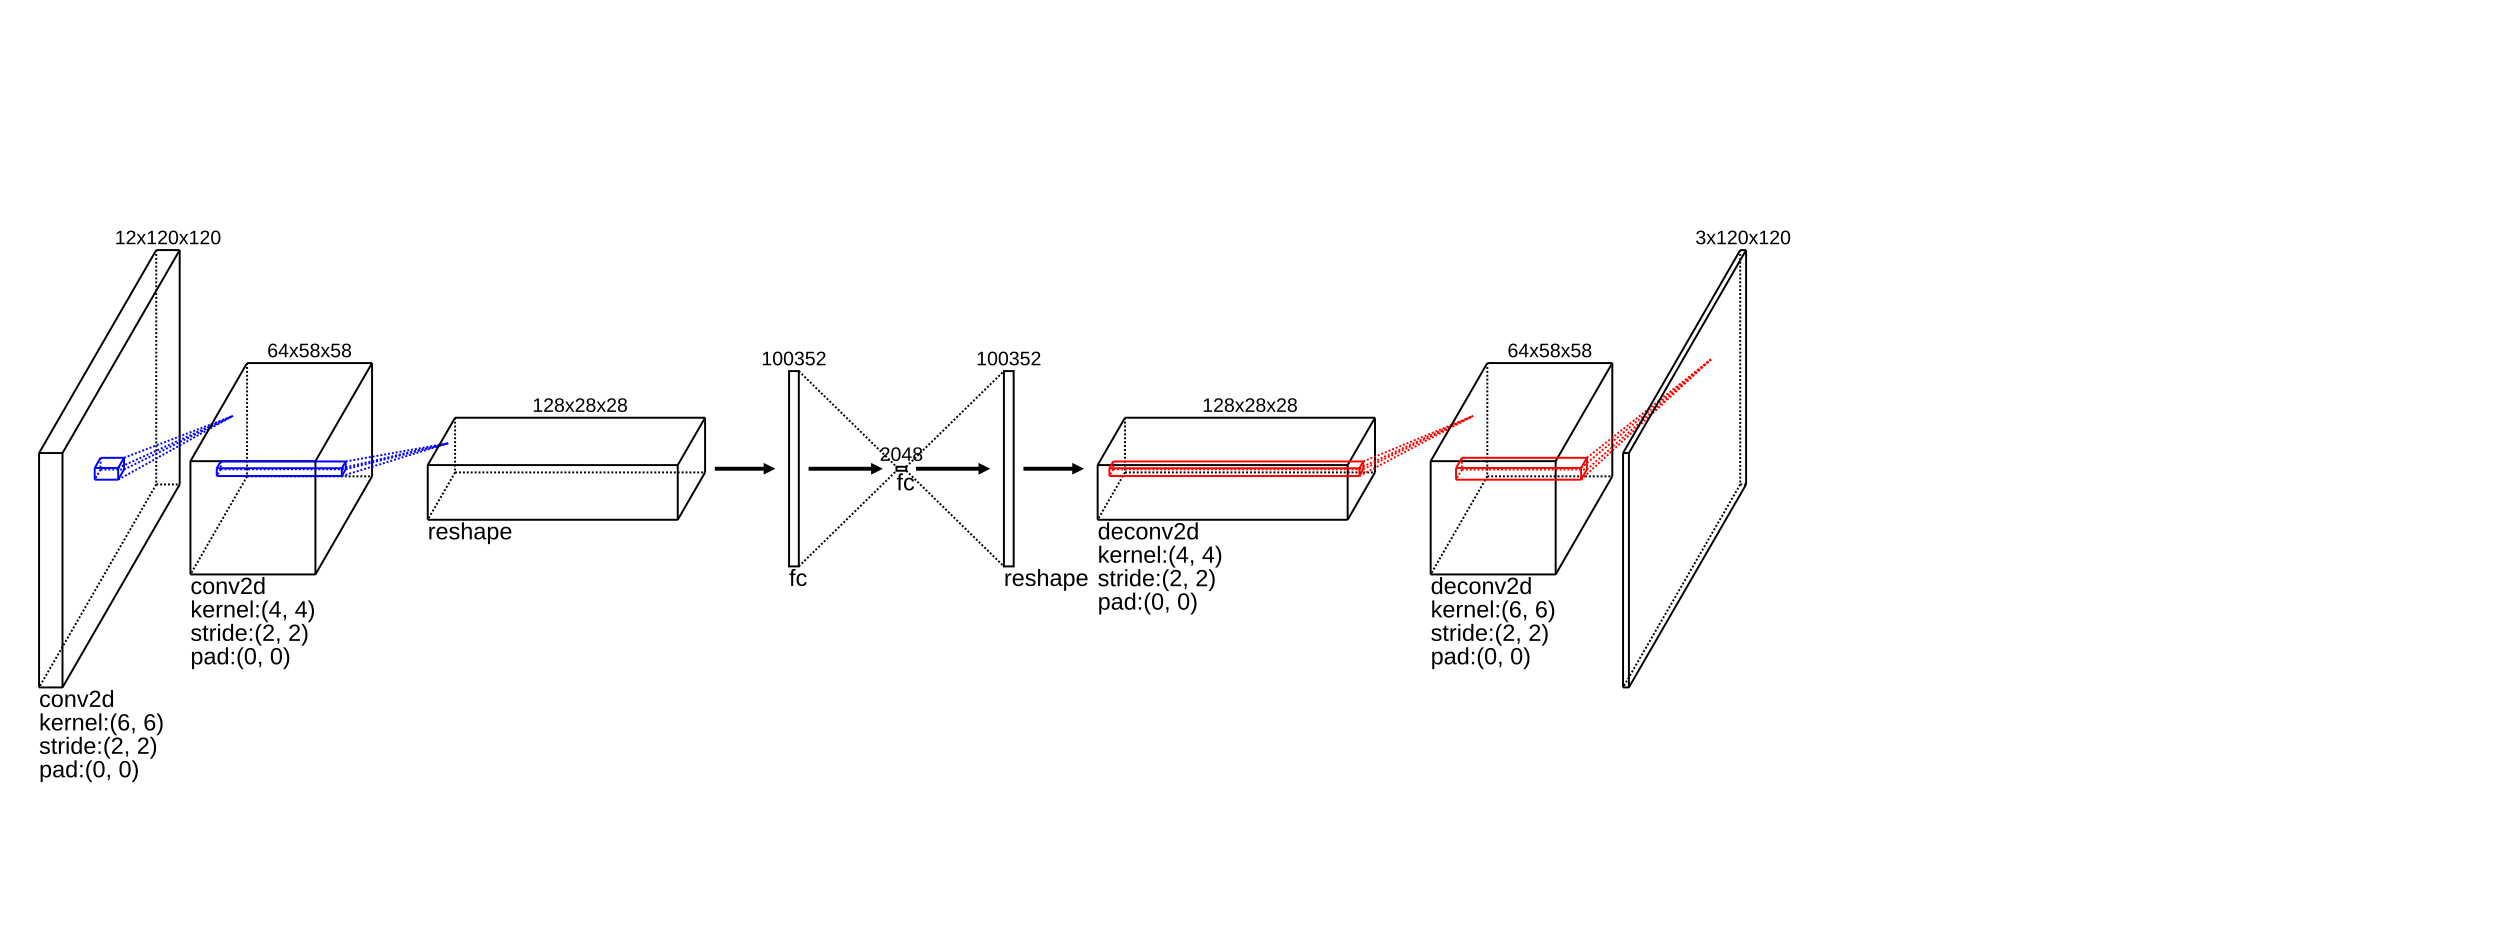
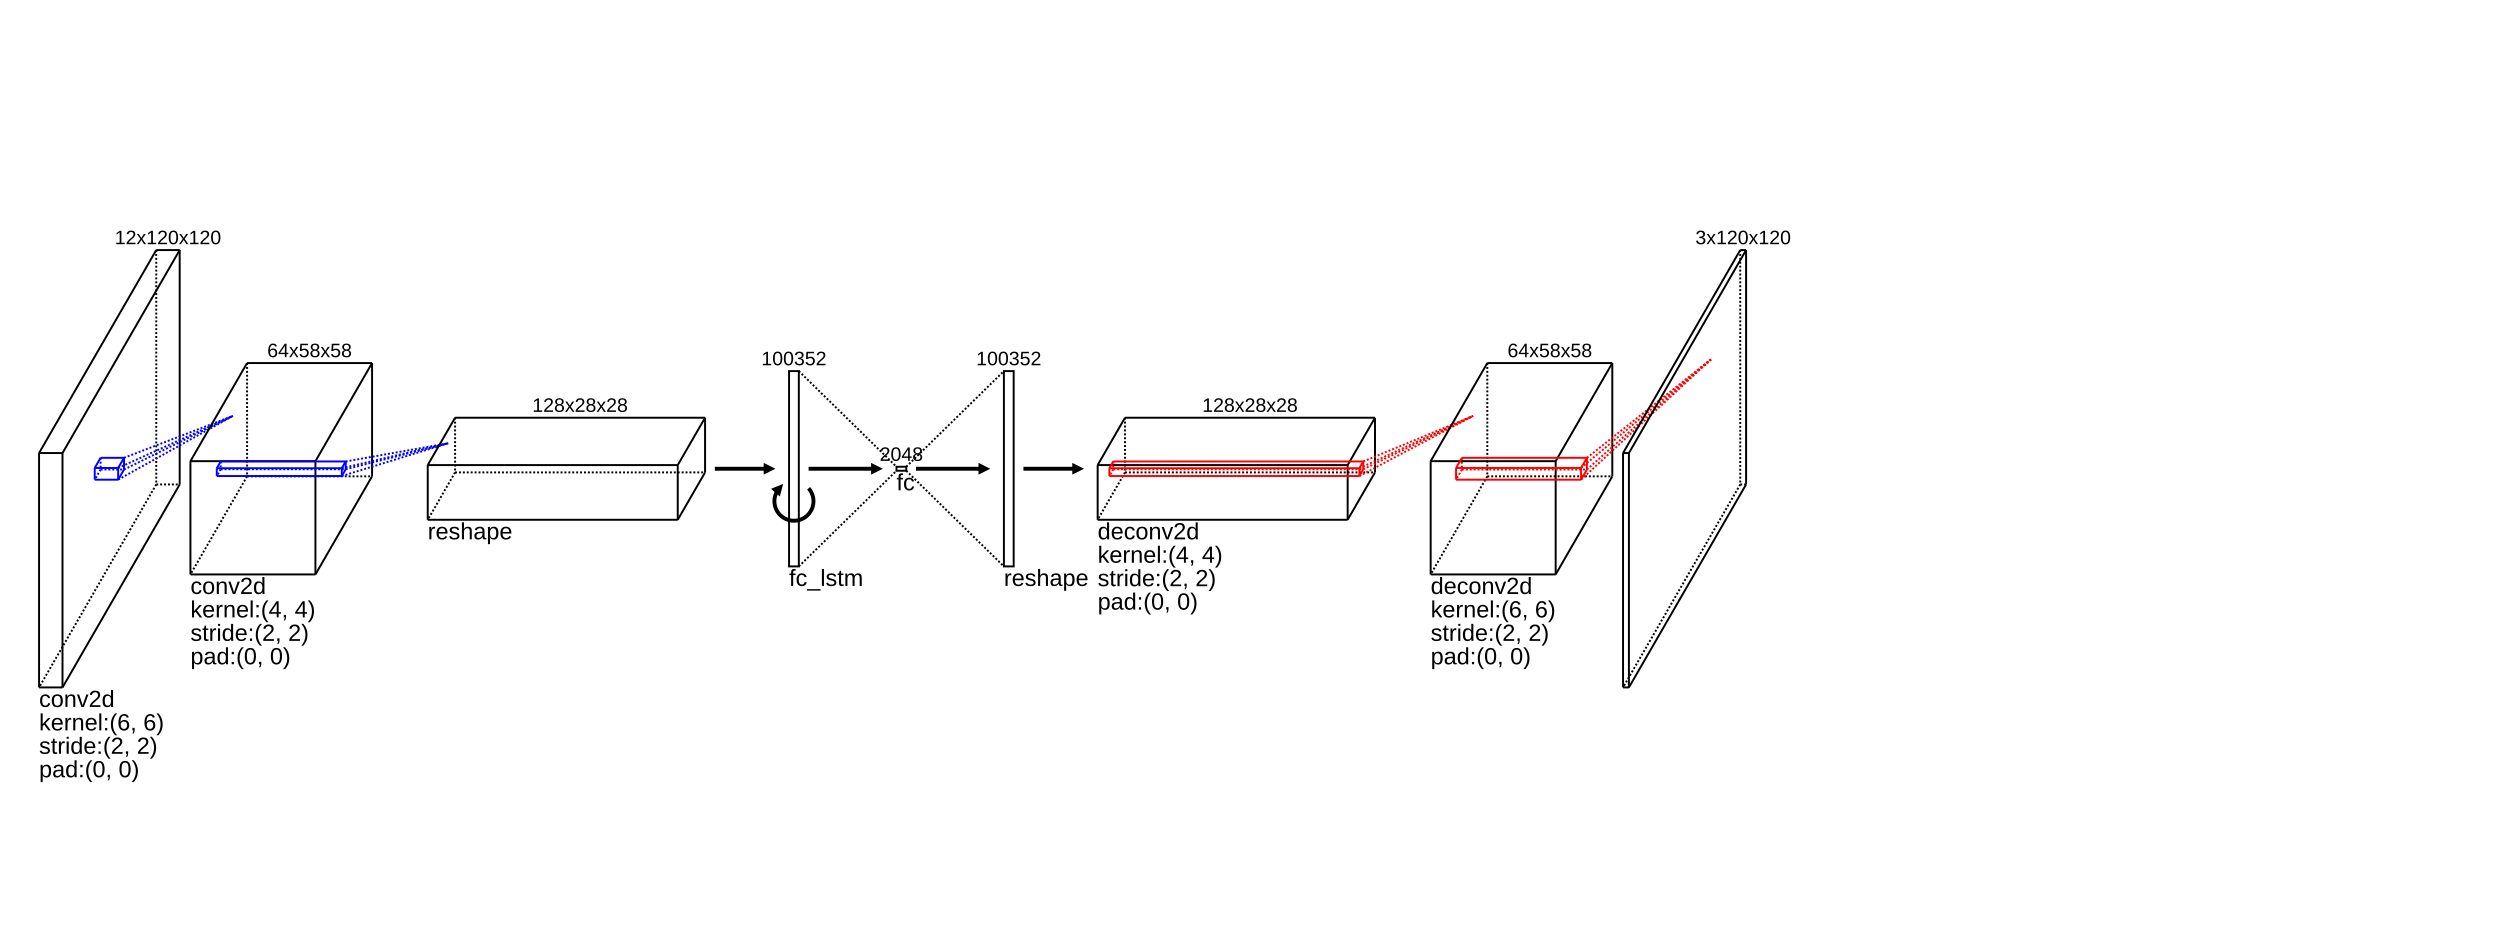
<svg xmlns="http://www.w3.org/2000/svg" width="1280" height="480" viewBox="0 0 1280 480">
  <line x1="80" y1="128.038" x2="92" y2="128.038" stroke-width="1" stroke-dasharray="None" stroke="rgb(0, 0, 0)" />
  <line x1="80" y1="128.038" x2="80" y2="248.038" stroke-width="1" stroke-dasharray="1" stroke="rgb(0, 0, 0)" />
  <line x1="92" y1="128.038" x2="92" y2="248.038" stroke-width="1" stroke-dasharray="None" stroke="rgb(0, 0, 0)" />
  <line x1="80" y1="248.038" x2="92" y2="248.038" stroke-width="1" stroke-dasharray="1" stroke="rgb(0, 0, 0)" />
  <line x1="80" y1="128.038" x2="20" y2="231.962" stroke-width="1" stroke-dasharray="None" stroke="rgb(0, 0, 0)" />
  <line x1="92" y1="128.038" x2="32" y2="231.962" stroke-width="1" stroke-dasharray="None" stroke="rgb(0, 0, 0)" />
  <line x1="20" y1="231.962" x2="32" y2="231.962" stroke-width="1" stroke-dasharray="None" stroke="rgb(0, 0, 0)" />
  <line x1="20" y1="231.962" x2="20" y2="351.962" stroke-width="1" stroke-dasharray="None" stroke="rgb(0, 0, 0)" />
  <line x1="32" y1="231.962" x2="32" y2="351.962" stroke-width="1" stroke-dasharray="None" stroke="rgb(0, 0, 0)" />
  <line x1="20" y1="351.962" x2="32" y2="351.962" stroke-width="1" stroke-dasharray="None" stroke="rgb(0, 0, 0)" />
  <line x1="80" y1="248.038" x2="20" y2="351.962" stroke-width="1" stroke-dasharray="1" stroke="rgb(0, 0, 0)" />
  <line x1="92" y1="248.038" x2="32" y2="351.962" stroke-width="1" stroke-dasharray="None" stroke="rgb(0, 0, 0)" />
  <text x="86" y="125.038" font-family="arial" font-size="10px" text-anchor="middle" fill="rgb(0, 0, 0)">12x120x120</text>
  <line x1="51.5" y1="234.402" x2="63.5" y2="234.402" stroke-width="1" stroke-dasharray="None" stroke="rgb(0, 0, 255)" />
  <line x1="51.5" y1="234.402" x2="51.5" y2="240.402" stroke-width="1" stroke-dasharray="1" stroke="rgb(0, 0, 255)" />
  <line x1="63.5" y1="234.402" x2="63.5" y2="240.402" stroke-width="1" stroke-dasharray="None" stroke="rgb(0, 0, 255)" />
  <line x1="51.5" y1="240.402" x2="63.5" y2="240.402" stroke-width="1" stroke-dasharray="1" stroke="rgb(0, 0, 255)" />
  <line x1="51.5" y1="234.402" x2="48.5" y2="239.598" stroke-width="1" stroke-dasharray="None" stroke="rgb(0, 0, 255)" />
  <line x1="63.5" y1="234.402" x2="60.5" y2="239.598" stroke-width="1" stroke-dasharray="None" stroke="rgb(0, 0, 255)" />
  <line x1="48.5" y1="239.598" x2="60.5" y2="239.598" stroke-width="1" stroke-dasharray="None" stroke="rgb(0, 0, 255)" />
  <line x1="48.5" y1="239.598" x2="48.5" y2="245.598" stroke-width="1" stroke-dasharray="None" stroke="rgb(0, 0, 255)" />
  <line x1="60.5" y1="239.598" x2="60.5" y2="245.598" stroke-width="1" stroke-dasharray="None" stroke="rgb(0, 0, 255)" />
  <line x1="48.5" y1="245.598" x2="60.5" y2="245.598" stroke-width="1" stroke-dasharray="None" stroke="rgb(0, 0, 255)" />
  <line x1="51.5" y1="240.402" x2="48.5" y2="245.598" stroke-width="1" stroke-dasharray="1" stroke="rgb(0, 0, 255)" />
  <line x1="63.5" y1="240.402" x2="60.5" y2="245.598" stroke-width="1" stroke-dasharray="None" stroke="rgb(0, 0, 255)" />
  <line x1="63.5" y1="234.402" x2="119.25" y2="212.943" stroke-width="1" stroke-dasharray="1" stroke="rgb(0, 0, 255)" />
  <line x1="63.5" y1="240.402" x2="119.25" y2="212.943" stroke-width="1" stroke-dasharray="1" stroke="rgb(0, 0, 255)" />
  <line x1="60.5" y1="239.598" x2="119.25" y2="212.943" stroke-width="1" stroke-dasharray="1" stroke="rgb(0, 0, 255)" />
  <line x1="60.5" y1="245.598" x2="119.25" y2="212.943" stroke-width="1" stroke-dasharray="1" stroke="rgb(0, 0, 255)" />
  <text x="20" y="361.962" font-family="arial" font-size="12px" text-anchor="left" fill="rgb(0, 0, 0)">conv2d</text>
  <text x="20" y="373.962" font-family="arial" font-size="12px" text-anchor="left" fill="rgb(0, 0, 0)">kernel:(6, 6)</text>
  <text x="20" y="385.962" font-family="arial" font-size="12px" text-anchor="left" fill="rgb(0, 0, 0)">stride:(2, 2)</text>
  <text x="20" y="397.962" font-family="arial" font-size="12px" text-anchor="left" fill="rgb(0, 0, 0)">pad:(0, 0)</text>
  <line x1="126.5" y1="185.885" x2="190.5" y2="185.885" stroke-width="1" stroke-dasharray="None" stroke="rgb(0, 0, 0)" />
  <line x1="126.5" y1="185.885" x2="126.5" y2="243.885" stroke-width="1" stroke-dasharray="1" stroke="rgb(0, 0, 0)" />
  <line x1="190.5" y1="185.885" x2="190.5" y2="243.885" stroke-width="1" stroke-dasharray="None" stroke="rgb(0, 0, 0)" />
  <line x1="126.5" y1="243.885" x2="190.5" y2="243.885" stroke-width="1" stroke-dasharray="1" stroke="rgb(0, 0, 0)" />
  <line x1="126.5" y1="185.885" x2="97.5" y2="236.115" stroke-width="1" stroke-dasharray="None" stroke="rgb(0, 0, 0)" />
  <line x1="190.5" y1="185.885" x2="161.5" y2="236.115" stroke-width="1" stroke-dasharray="None" stroke="rgb(0, 0, 0)" />
  <line x1="97.5" y1="236.115" x2="161.5" y2="236.115" stroke-width="1" stroke-dasharray="None" stroke="rgb(0, 0, 0)" />
  <line x1="97.5" y1="236.115" x2="97.5" y2="294.115" stroke-width="1" stroke-dasharray="None" stroke="rgb(0, 0, 0)" />
  <line x1="161.5" y1="236.115" x2="161.5" y2="294.115" stroke-width="1" stroke-dasharray="None" stroke="rgb(0, 0, 0)" />
  <line x1="97.5" y1="294.115" x2="161.5" y2="294.115" stroke-width="1" stroke-dasharray="None" stroke="rgb(0, 0, 0)" />
  <line x1="126.5" y1="243.885" x2="97.5" y2="294.115" stroke-width="1" stroke-dasharray="1" stroke="rgb(0, 0, 0)" />
  <line x1="190.5" y1="243.885" x2="161.5" y2="294.115" stroke-width="1" stroke-dasharray="None" stroke="rgb(0, 0, 0)" />
  <text x="158.5" y="182.885" font-family="arial" font-size="10px" text-anchor="middle" fill="rgb(0, 0, 0)">64x58x58</text>
  <line x1="113.0" y1="236.268" x2="177.0" y2="236.268" stroke-width="1" stroke-dasharray="None" stroke="rgb(0, 0, 255)" />
  <line x1="113.0" y1="236.268" x2="113.0" y2="240.268" stroke-width="1" stroke-dasharray="1" stroke="rgb(0, 0, 255)" />
  <line x1="177.0" y1="236.268" x2="177.0" y2="240.268" stroke-width="1" stroke-dasharray="None" stroke="rgb(0, 0, 255)" />
  <line x1="113.0" y1="240.268" x2="177.0" y2="240.268" stroke-width="1" stroke-dasharray="1" stroke="rgb(0, 0, 255)" />
  <line x1="113.0" y1="236.268" x2="111.0" y2="239.732" stroke-width="1" stroke-dasharray="None" stroke="rgb(0, 0, 255)" />
  <line x1="177.0" y1="236.268" x2="175.0" y2="239.732" stroke-width="1" stroke-dasharray="None" stroke="rgb(0, 0, 255)" />
  <line x1="111.0" y1="239.732" x2="175.0" y2="239.732" stroke-width="1" stroke-dasharray="None" stroke="rgb(0, 0, 255)" />
  <line x1="111.0" y1="239.732" x2="111.0" y2="243.732" stroke-width="1" stroke-dasharray="None" stroke="rgb(0, 0, 255)" />
  <line x1="175.0" y1="239.732" x2="175.0" y2="243.732" stroke-width="1" stroke-dasharray="None" stroke="rgb(0, 0, 255)" />
  <line x1="111.0" y1="243.732" x2="175.0" y2="243.732" stroke-width="1" stroke-dasharray="None" stroke="rgb(0, 0, 255)" />
  <line x1="113.0" y1="240.268" x2="111.0" y2="243.732" stroke-width="1" stroke-dasharray="1" stroke="rgb(0, 0, 255)" />
  <line x1="177.0" y1="240.268" x2="175.0" y2="243.732" stroke-width="1" stroke-dasharray="None" stroke="rgb(0, 0, 255)" />
  <line x1="177.0" y1="236.268" x2="229.5" y2="226.938" stroke-width="1" stroke-dasharray="1" stroke="rgb(0, 0, 255)" />
  <line x1="177.0" y1="240.268" x2="229.5" y2="226.938" stroke-width="1" stroke-dasharray="1" stroke="rgb(0, 0, 255)" />
  <line x1="175.0" y1="239.732" x2="229.5" y2="226.938" stroke-width="1" stroke-dasharray="1" stroke="rgb(0, 0, 255)" />
  <line x1="175.0" y1="243.732" x2="229.5" y2="226.938" stroke-width="1" stroke-dasharray="1" stroke="rgb(0, 0, 255)" />
  <text x="97.5" y="304.115" font-family="arial" font-size="12px" text-anchor="left" fill="rgb(0, 0, 0)">conv2d</text>
  <text x="97.5" y="316.115" font-family="arial" font-size="12px" text-anchor="left" fill="rgb(0, 0, 0)">kernel:(4, 4)</text>
  <text x="97.5" y="328.115" font-family="arial" font-size="12px" text-anchor="left" fill="rgb(0, 0, 0)">stride:(2, 2)</text>
  <text x="97.5" y="340.115" font-family="arial" font-size="12px" text-anchor="left" fill="rgb(0, 0, 0)">pad:(0, 0)</text>
  <line x1="233.0" y1="213.876" x2="361.0" y2="213.876" stroke-width="1" stroke-dasharray="None" stroke="rgb(0, 0, 0)" />
  <line x1="233.0" y1="213.876" x2="233.0" y2="241.876" stroke-width="1" stroke-dasharray="1" stroke="rgb(0, 0, 0)" />
  <line x1="361.0" y1="213.876" x2="361.0" y2="241.876" stroke-width="1" stroke-dasharray="None" stroke="rgb(0, 0, 0)" />
  <line x1="233.0" y1="241.876" x2="361.0" y2="241.876" stroke-width="1" stroke-dasharray="1" stroke="rgb(0, 0, 0)" />
  <line x1="233.0" y1="213.876" x2="219.0" y2="238.124" stroke-width="1" stroke-dasharray="None" stroke="rgb(0, 0, 0)" />
  <line x1="361.0" y1="213.876" x2="347.0" y2="238.124" stroke-width="1" stroke-dasharray="None" stroke="rgb(0, 0, 0)" />
  <line x1="219.0" y1="238.124" x2="347.0" y2="238.124" stroke-width="1" stroke-dasharray="None" stroke="rgb(0, 0, 0)" />
  <line x1="219.0" y1="238.124" x2="219.0" y2="266.124" stroke-width="1" stroke-dasharray="None" stroke="rgb(0, 0, 0)" />
  <line x1="347.0" y1="238.124" x2="347.0" y2="266.124" stroke-width="1" stroke-dasharray="None" stroke="rgb(0, 0, 0)" />
  <line x1="219.0" y1="266.124" x2="347.0" y2="266.124" stroke-width="1" stroke-dasharray="None" stroke="rgb(0, 0, 0)" />
  <line x1="233.0" y1="241.876" x2="219.0" y2="266.124" stroke-width="1" stroke-dasharray="1" stroke="rgb(0, 0, 0)" />
  <line x1="361.0" y1="241.876" x2="347.0" y2="266.124" stroke-width="1" stroke-dasharray="None" stroke="rgb(0, 0, 0)" />
  <text x="297.0" y="210.876" font-family="arial" font-size="10px" text-anchor="middle" fill="rgb(0, 0, 0)">128x28x28</text>
  <text x="219.0" y="276.124" font-family="arial" font-size="12px" text-anchor="left" fill="rgb(0, 0, 0)">reshape</text>
-   <marker id="b91c1a3c-0f20-11e9-b3b9-309c23045c1b" viewBox="-5 -5 10 10" orient="auto">
+   <marker id="1fa83944-b7f8-428c-9bd6-7c0050e12760" viewBox="-5 -5 10 10" orient="auto">
    <polygon points="-5,-5 5,0 -5,5" fill="rgb(0, 0, 0)" stroke="color(0, 0, 0)" />
  </marker>
-   <line x1="366.0" y1="240.0" x2="394.0" y2="240.0" stroke-width="2" stroke-dasharray="None" stroke="rgb(0, 0, 0)" marker-end="url(#b91c1a3c-0f20-11e9-b3b9-309c23045c1b)" />
+   <line x1="366.0" y1="240.0" x2="394.0" y2="240.0" stroke-width="2" stroke-dasharray="None" stroke="rgb(0, 0, 0)" marker-end="url(#1fa83944-b7f8-428c-9bd6-7c0050e12760)" />
  <rect x="404" y="190.0" width="5" height="100" stroke-width="1" stroke-dasharray="None" stroke="rgb(0, 0, 0)" fill="transparent" />
  <text x="406.5" y="187.0" font-family="arial" font-size="10px" text-anchor="middle" fill="rgb(0, 0, 0)">100352</text>
-   <text x="404" y="300.0" font-family="arial" font-size="12px" text-anchor="left" fill="rgb(0, 0, 0)">fc</text>
-   <marker id="b91c1a3d-0f20-11e9-b3b9-309c23045c1b" viewBox="-5 -5 10 10" orient="auto">
+   <text x="404" y="300.0" font-family="arial" font-size="12px" text-anchor="left" fill="rgb(0, 0, 0)">fc_lstm</text>
+   <marker id="d42f68e1-7857-456b-b8ad-03221191da19" viewBox="-5 -5 10 10" orient="auto">
    <polygon points="-5,-5 5,0 -5,5" fill="rgb(0, 0, 0)" stroke="color(0, 0, 0)" />
  </marker>
-   <line x1="414.0" y1="240.0" x2="449.0" y2="240.0" stroke-width="2" stroke-dasharray="None" stroke="rgb(0, 0, 0)" marker-end="url(#b91c1a3d-0f20-11e9-b3b9-309c23045c1b)" />
+   <line x1="414.0" y1="240.0" x2="449.0" y2="240.0" stroke-width="2" stroke-dasharray="None" stroke="rgb(0, 0, 0)" marker-end="url(#d42f68e1-7857-456b-b8ad-03221191da19)" />
  <line x1="409" y1="190.0" x2="459" y2="238.98" stroke-width="1" stroke-dasharray="1" stroke="rgb(0, 0, 0)" />
  <line x1="409" y1="290.0" x2="459" y2="241.02" stroke-width="1" stroke-dasharray="1" stroke="rgb(0, 0, 0)" />
+   <marker id="9f11e5d9-db09-4443-8542-c9e70ca217f4" viewBox="-5 -5 10 10" orient="auto">
+     <polygon points="-5,-5 5,0 -5,5" fill="rgb(0, 0, 0)" stroke="color(0, 0, 0)" />
+   </marker>
+   <path d="M414 250.0 A 10 10 0 1 1 399 250.0" stroke-width="2" stroke-dasharray="None" stroke="rgb(0, 0, 0)" fill="transparent" marker-end="url(#9f11e5d9-db09-4443-8542-c9e70ca217f4)" />
  <rect x="459" y="238.98" width="5" height="2.041" stroke-width="1" stroke-dasharray="None" stroke="rgb(0, 0, 0)" fill="transparent" />
  <text x="461.5" y="235.98" font-family="arial" font-size="10px" text-anchor="middle" fill="rgb(0, 0, 0)">2048</text>
  <text x="459" y="251.02" font-family="arial" font-size="12px" text-anchor="left" fill="rgb(0, 0, 0)">fc</text>
-   <marker id="b91c1a3e-0f20-11e9-b3b9-309c23045c1b" viewBox="-5 -5 10 10" orient="auto">
+   <marker id="f5f2f24b-fe8e-41ac-bd83-16e467519ebf" viewBox="-5 -5 10 10" orient="auto">
    <polygon points="-5,-5 5,0 -5,5" fill="rgb(0, 0, 0)" stroke="color(0, 0, 0)" />
  </marker>
-   <line x1="469.0" y1="240.0" x2="504.0" y2="240.0" stroke-width="2" stroke-dasharray="None" stroke="rgb(0, 0, 0)" marker-end="url(#b91c1a3e-0f20-11e9-b3b9-309c23045c1b)" />
+   <line x1="469.0" y1="240.0" x2="504.0" y2="240.0" stroke-width="2" stroke-dasharray="None" stroke="rgb(0, 0, 0)" marker-end="url(#f5f2f24b-fe8e-41ac-bd83-16e467519ebf)" />
  <line x1="464" y1="238.98" x2="514" y2="190" stroke-width="1" stroke-dasharray="1" stroke="rgb(0, 0, 0)" />
  <line x1="464" y1="241.02" x2="514" y2="290" stroke-width="1" stroke-dasharray="1" stroke="rgb(0, 0, 0)" />
  <rect x="514" y="190" width="5" height="100" stroke-width="1" stroke-dasharray="None" stroke="rgb(0, 0, 0)" fill="transparent" />
  <text x="516.5" y="187" font-family="arial" font-size="10px" text-anchor="middle" fill="rgb(0, 0, 0)">100352</text>
  <text x="514" y="300" font-family="arial" font-size="12px" text-anchor="left" fill="rgb(0, 0, 0)">reshape</text>
-   <marker id="b91c1a3f-0f20-11e9-b3b9-309c23045c1b" viewBox="-5 -5 10 10" orient="auto">
+   <marker id="02fa85d6-4997-4490-91e2-4a39fd4a249f" viewBox="-5 -5 10 10" orient="auto">
    <polygon points="-5,-5 5,0 -5,5" fill="rgb(0, 0, 0)" stroke="color(0, 0, 0)" />
  </marker>
-   <line x1="524.0" y1="240.0" x2="552.0" y2="240.0" stroke-width="2" stroke-dasharray="None" stroke="rgb(0, 0, 0)" marker-end="url(#b91c1a3f-0f20-11e9-b3b9-309c23045c1b)" />
+   <line x1="524.0" y1="240.0" x2="552.0" y2="240.0" stroke-width="2" stroke-dasharray="None" stroke="rgb(0, 0, 0)" marker-end="url(#02fa85d6-4997-4490-91e2-4a39fd4a249f)" />
  <line x1="576.0" y1="213.876" x2="704.0" y2="213.876" stroke-width="1" stroke-dasharray="None" stroke="rgb(0, 0, 0)" />
  <line x1="576.0" y1="213.876" x2="576.0" y2="241.876" stroke-width="1" stroke-dasharray="1" stroke="rgb(0, 0, 0)" />
  <line x1="704.0" y1="213.876" x2="704.0" y2="241.876" stroke-width="1" stroke-dasharray="None" stroke="rgb(0, 0, 0)" />
  <line x1="576.0" y1="241.876" x2="704.0" y2="241.876" stroke-width="1" stroke-dasharray="1" stroke="rgb(0, 0, 0)" />
  <line x1="576.0" y1="213.876" x2="562.0" y2="238.124" stroke-width="1" stroke-dasharray="None" stroke="rgb(0, 0, 0)" />
  <line x1="704.0" y1="213.876" x2="690.0" y2="238.124" stroke-width="1" stroke-dasharray="None" stroke="rgb(0, 0, 0)" />
  <line x1="562.0" y1="238.124" x2="690.0" y2="238.124" stroke-width="1" stroke-dasharray="None" stroke="rgb(0, 0, 0)" />
  <line x1="562.0" y1="238.124" x2="562.0" y2="266.124" stroke-width="1" stroke-dasharray="None" stroke="rgb(0, 0, 0)" />
  <line x1="690.0" y1="238.124" x2="690.0" y2="266.124" stroke-width="1" stroke-dasharray="None" stroke="rgb(0, 0, 0)" />
  <line x1="562.0" y1="266.124" x2="690.0" y2="266.124" stroke-width="1" stroke-dasharray="None" stroke="rgb(0, 0, 0)" />
  <line x1="576.0" y1="241.876" x2="562.0" y2="266.124" stroke-width="1" stroke-dasharray="1" stroke="rgb(0, 0, 0)" />
  <line x1="704.0" y1="241.876" x2="690.0" y2="266.124" stroke-width="1" stroke-dasharray="None" stroke="rgb(0, 0, 0)" />
  <text x="640.0" y="210.876" font-family="arial" font-size="10px" text-anchor="middle" fill="rgb(0, 0, 0)">128x28x28</text>
  <line x1="570.0" y1="236.268" x2="698.0" y2="236.268" stroke-width="1" stroke-dasharray="None" stroke="rgb(255, 0, 0)" />
  <line x1="570.0" y1="236.268" x2="570.0" y2="240.268" stroke-width="1" stroke-dasharray="1" stroke="rgb(255, 0, 0)" />
  <line x1="698.0" y1="236.268" x2="698.0" y2="240.268" stroke-width="1" stroke-dasharray="None" stroke="rgb(255, 0, 0)" />
  <line x1="570.0" y1="240.268" x2="698.0" y2="240.268" stroke-width="1" stroke-dasharray="1" stroke="rgb(255, 0, 0)" />
  <line x1="570.0" y1="236.268" x2="568.0" y2="239.732" stroke-width="1" stroke-dasharray="None" stroke="rgb(255, 0, 0)" />
  <line x1="698.0" y1="236.268" x2="696.0" y2="239.732" stroke-width="1" stroke-dasharray="None" stroke="rgb(255, 0, 0)" />
  <line x1="568.0" y1="239.732" x2="696.0" y2="239.732" stroke-width="1" stroke-dasharray="None" stroke="rgb(255, 0, 0)" />
  <line x1="568.0" y1="239.732" x2="568.0" y2="243.732" stroke-width="1" stroke-dasharray="None" stroke="rgb(255, 0, 0)" />
  <line x1="696.0" y1="239.732" x2="696.0" y2="243.732" stroke-width="1" stroke-dasharray="None" stroke="rgb(255, 0, 0)" />
  <line x1="568.0" y1="243.732" x2="696.0" y2="243.732" stroke-width="1" stroke-dasharray="None" stroke="rgb(255, 0, 0)" />
  <line x1="570.0" y1="240.268" x2="568.0" y2="243.732" stroke-width="1" stroke-dasharray="1" stroke="rgb(255, 0, 0)" />
  <line x1="698.0" y1="240.268" x2="696.0" y2="243.732" stroke-width="1" stroke-dasharray="None" stroke="rgb(255, 0, 0)" />
  <line x1="698.0" y1="236.268" x2="754.25" y2="212.943" stroke-width="1" stroke-dasharray="1" stroke="rgb(255, 0, 0)" />
  <line x1="698.0" y1="240.268" x2="754.25" y2="212.943" stroke-width="1" stroke-dasharray="1" stroke="rgb(255, 0, 0)" />
  <line x1="696.0" y1="239.732" x2="754.25" y2="212.943" stroke-width="1" stroke-dasharray="1" stroke="rgb(255, 0, 0)" />
  <line x1="696.0" y1="243.732" x2="754.25" y2="212.943" stroke-width="1" stroke-dasharray="1" stroke="rgb(255, 0, 0)" />
  <text x="562.0" y="276.124" font-family="arial" font-size="12px" text-anchor="left" fill="rgb(0, 0, 0)">deconv2d</text>
  <text x="562.0" y="288.124" font-family="arial" font-size="12px" text-anchor="left" fill="rgb(0, 0, 0)">kernel:(4, 4)</text>
  <text x="562.0" y="300.124" font-family="arial" font-size="12px" text-anchor="left" fill="rgb(0, 0, 0)">stride:(2, 2)</text>
  <text x="562.0" y="312.124" font-family="arial" font-size="12px" text-anchor="left" fill="rgb(0, 0, 0)">pad:(0, 0)</text>
  <line x1="761.5" y1="185.885" x2="825.5" y2="185.885" stroke-width="1" stroke-dasharray="None" stroke="rgb(0, 0, 0)" />
  <line x1="761.5" y1="185.885" x2="761.5" y2="243.885" stroke-width="1" stroke-dasharray="1" stroke="rgb(0, 0, 0)" />
  <line x1="825.5" y1="185.885" x2="825.5" y2="243.885" stroke-width="1" stroke-dasharray="None" stroke="rgb(0, 0, 0)" />
  <line x1="761.5" y1="243.885" x2="825.5" y2="243.885" stroke-width="1" stroke-dasharray="1" stroke="rgb(0, 0, 0)" />
  <line x1="761.5" y1="185.885" x2="732.5" y2="236.115" stroke-width="1" stroke-dasharray="None" stroke="rgb(0, 0, 0)" />
  <line x1="825.5" y1="185.885" x2="796.5" y2="236.115" stroke-width="1" stroke-dasharray="None" stroke="rgb(0, 0, 0)" />
  <line x1="732.5" y1="236.115" x2="796.5" y2="236.115" stroke-width="1" stroke-dasharray="None" stroke="rgb(0, 0, 0)" />
  <line x1="732.5" y1="236.115" x2="732.5" y2="294.115" stroke-width="1" stroke-dasharray="None" stroke="rgb(0, 0, 0)" />
  <line x1="796.5" y1="236.115" x2="796.5" y2="294.115" stroke-width="1" stroke-dasharray="None" stroke="rgb(0, 0, 0)" />
  <line x1="732.5" y1="294.115" x2="796.5" y2="294.115" stroke-width="1" stroke-dasharray="None" stroke="rgb(0, 0, 0)" />
  <line x1="761.5" y1="243.885" x2="732.5" y2="294.115" stroke-width="1" stroke-dasharray="1" stroke="rgb(0, 0, 0)" />
  <line x1="825.5" y1="243.885" x2="796.5" y2="294.115" stroke-width="1" stroke-dasharray="None" stroke="rgb(0, 0, 0)" />
  <text x="793.5" y="182.885" font-family="arial" font-size="10px" text-anchor="middle" fill="rgb(0, 0, 0)">64x58x58</text>
  <line x1="748.5" y1="234.402" x2="812.5" y2="234.402" stroke-width="1" stroke-dasharray="None" stroke="rgb(255, 0, 0)" />
  <line x1="748.5" y1="234.402" x2="748.5" y2="240.402" stroke-width="1" stroke-dasharray="1" stroke="rgb(255, 0, 0)" />
  <line x1="812.5" y1="234.402" x2="812.5" y2="240.402" stroke-width="1" stroke-dasharray="None" stroke="rgb(255, 0, 0)" />
  <line x1="748.5" y1="240.402" x2="812.5" y2="240.402" stroke-width="1" stroke-dasharray="1" stroke="rgb(255, 0, 0)" />
  <line x1="748.5" y1="234.402" x2="745.5" y2="239.598" stroke-width="1" stroke-dasharray="None" stroke="rgb(255, 0, 0)" />
  <line x1="812.5" y1="234.402" x2="809.5" y2="239.598" stroke-width="1" stroke-dasharray="None" stroke="rgb(255, 0, 0)" />
  <line x1="745.5" y1="239.598" x2="809.5" y2="239.598" stroke-width="1" stroke-dasharray="None" stroke="rgb(255, 0, 0)" />
  <line x1="745.5" y1="239.598" x2="745.5" y2="245.598" stroke-width="1" stroke-dasharray="None" stroke="rgb(255, 0, 0)" />
  <line x1="809.5" y1="239.598" x2="809.5" y2="245.598" stroke-width="1" stroke-dasharray="None" stroke="rgb(255, 0, 0)" />
  <line x1="745.5" y1="245.598" x2="809.5" y2="245.598" stroke-width="1" stroke-dasharray="None" stroke="rgb(255, 0, 0)" />
  <line x1="748.5" y1="240.402" x2="745.5" y2="245.598" stroke-width="1" stroke-dasharray="1" stroke="rgb(255, 0, 0)" />
  <line x1="812.5" y1="240.402" x2="809.5" y2="245.598" stroke-width="1" stroke-dasharray="None" stroke="rgb(255, 0, 0)" />
  <line x1="812.5" y1="234.402" x2="876.0" y2="184.019" stroke-width="1" stroke-dasharray="1" stroke="rgb(255, 0, 0)" />
  <line x1="812.5" y1="240.402" x2="876.0" y2="184.019" stroke-width="1" stroke-dasharray="1" stroke="rgb(255, 0, 0)" />
  <line x1="809.5" y1="239.598" x2="876.0" y2="184.019" stroke-width="1" stroke-dasharray="1" stroke="rgb(255, 0, 0)" />
  <line x1="809.5" y1="245.598" x2="876.0" y2="184.019" stroke-width="1" stroke-dasharray="1" stroke="rgb(255, 0, 0)" />
  <text x="732.5" y="304.115" font-family="arial" font-size="12px" text-anchor="left" fill="rgb(0, 0, 0)">deconv2d</text>
  <text x="732.5" y="316.115" font-family="arial" font-size="12px" text-anchor="left" fill="rgb(0, 0, 0)">kernel:(6, 6)</text>
  <text x="732.5" y="328.115" font-family="arial" font-size="12px" text-anchor="left" fill="rgb(0, 0, 0)">stride:(2, 2)</text>
  <text x="732.5" y="340.115" font-family="arial" font-size="12px" text-anchor="left" fill="rgb(0, 0, 0)">pad:(0, 0)</text>
  <line x1="891.0" y1="128.038" x2="894.0" y2="128.038" stroke-width="1" stroke-dasharray="None" stroke="rgb(0, 0, 0)" />
  <line x1="891.0" y1="128.038" x2="891.0" y2="248.038" stroke-width="1" stroke-dasharray="1" stroke="rgb(0, 0, 0)" />
  <line x1="894.0" y1="128.038" x2="894.0" y2="248.038" stroke-width="1" stroke-dasharray="None" stroke="rgb(0, 0, 0)" />
  <line x1="891.0" y1="248.038" x2="894.0" y2="248.038" stroke-width="1" stroke-dasharray="1" stroke="rgb(0, 0, 0)" />
  <line x1="891.0" y1="128.038" x2="831.0" y2="231.962" stroke-width="1" stroke-dasharray="None" stroke="rgb(0, 0, 0)" />
  <line x1="894.0" y1="128.038" x2="834.0" y2="231.962" stroke-width="1" stroke-dasharray="None" stroke="rgb(0, 0, 0)" />
  <line x1="831.0" y1="231.962" x2="834.0" y2="231.962" stroke-width="1" stroke-dasharray="None" stroke="rgb(0, 0, 0)" />
  <line x1="831.0" y1="231.962" x2="831.0" y2="351.962" stroke-width="1" stroke-dasharray="None" stroke="rgb(0, 0, 0)" />
  <line x1="834.0" y1="231.962" x2="834.0" y2="351.962" stroke-width="1" stroke-dasharray="None" stroke="rgb(0, 0, 0)" />
  <line x1="831.0" y1="351.962" x2="834.0" y2="351.962" stroke-width="1" stroke-dasharray="None" stroke="rgb(0, 0, 0)" />
  <line x1="891.0" y1="248.038" x2="831.0" y2="351.962" stroke-width="1" stroke-dasharray="1" stroke="rgb(0, 0, 0)" />
  <line x1="894.0" y1="248.038" x2="834.0" y2="351.962" stroke-width="1" stroke-dasharray="None" stroke="rgb(0, 0, 0)" />
  <text x="892.5" y="125.038" font-family="arial" font-size="10px" text-anchor="middle" fill="rgb(0, 0, 0)">3x120x120</text>
</svg>
